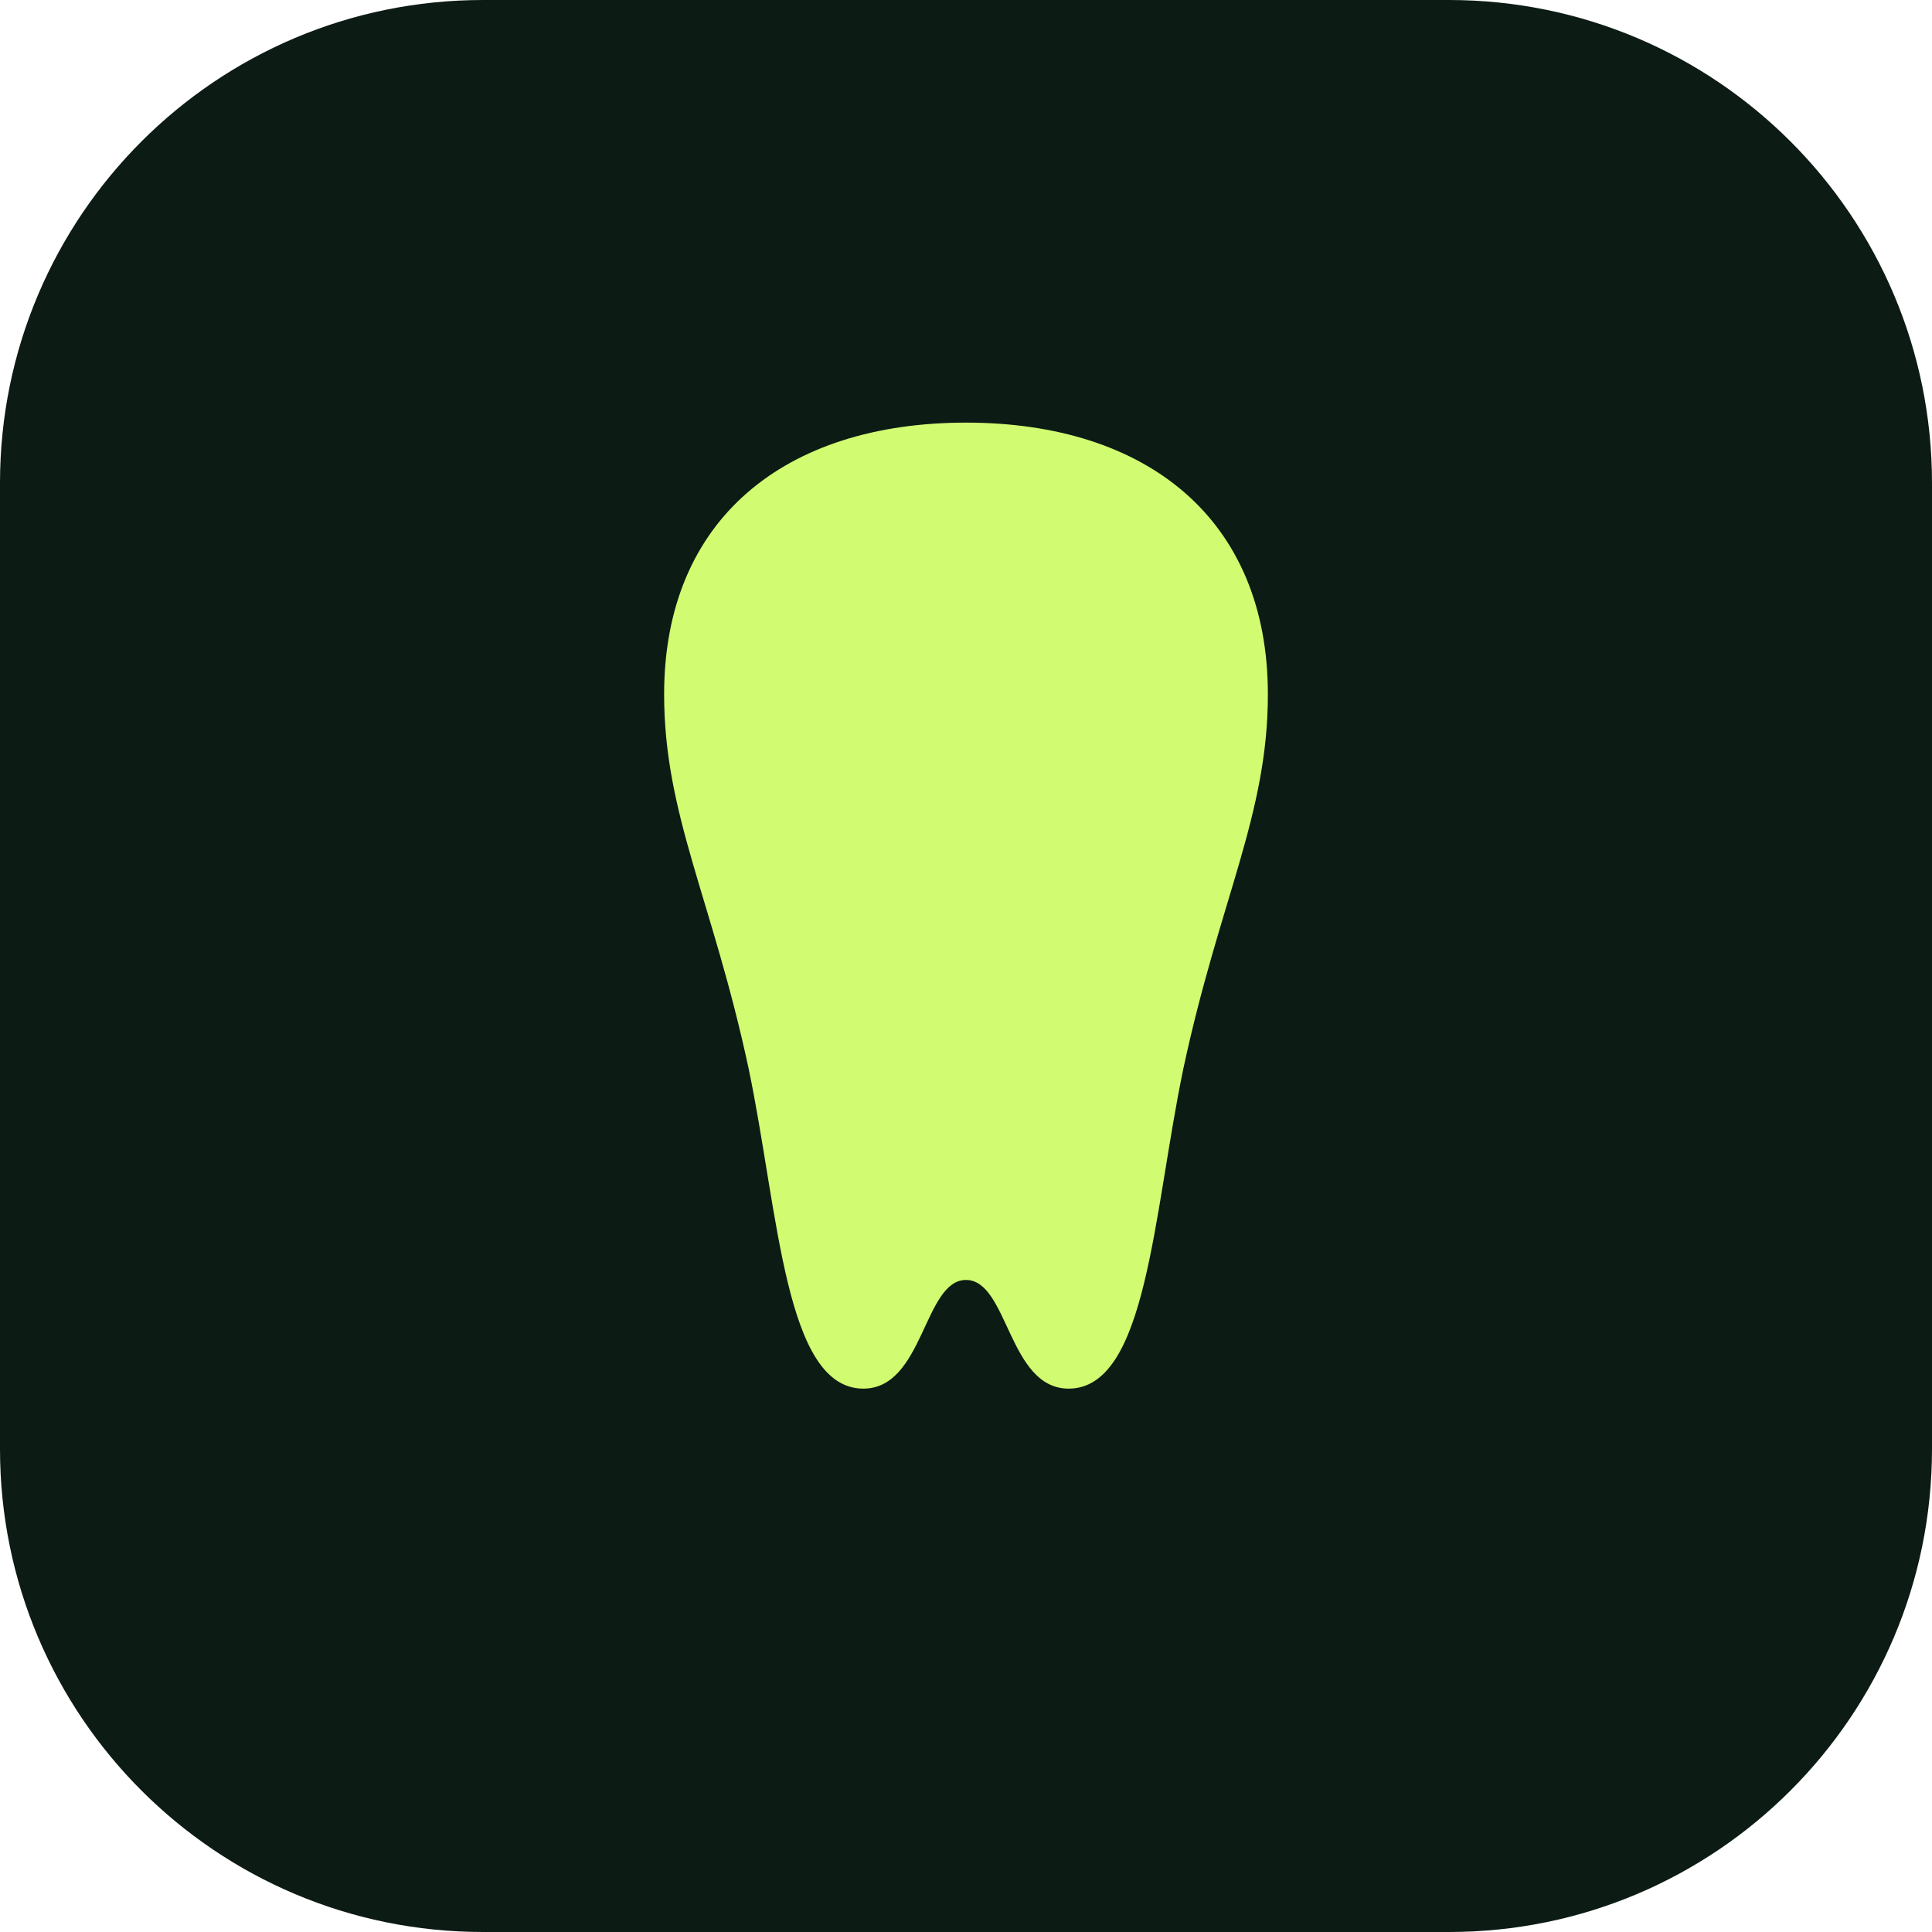
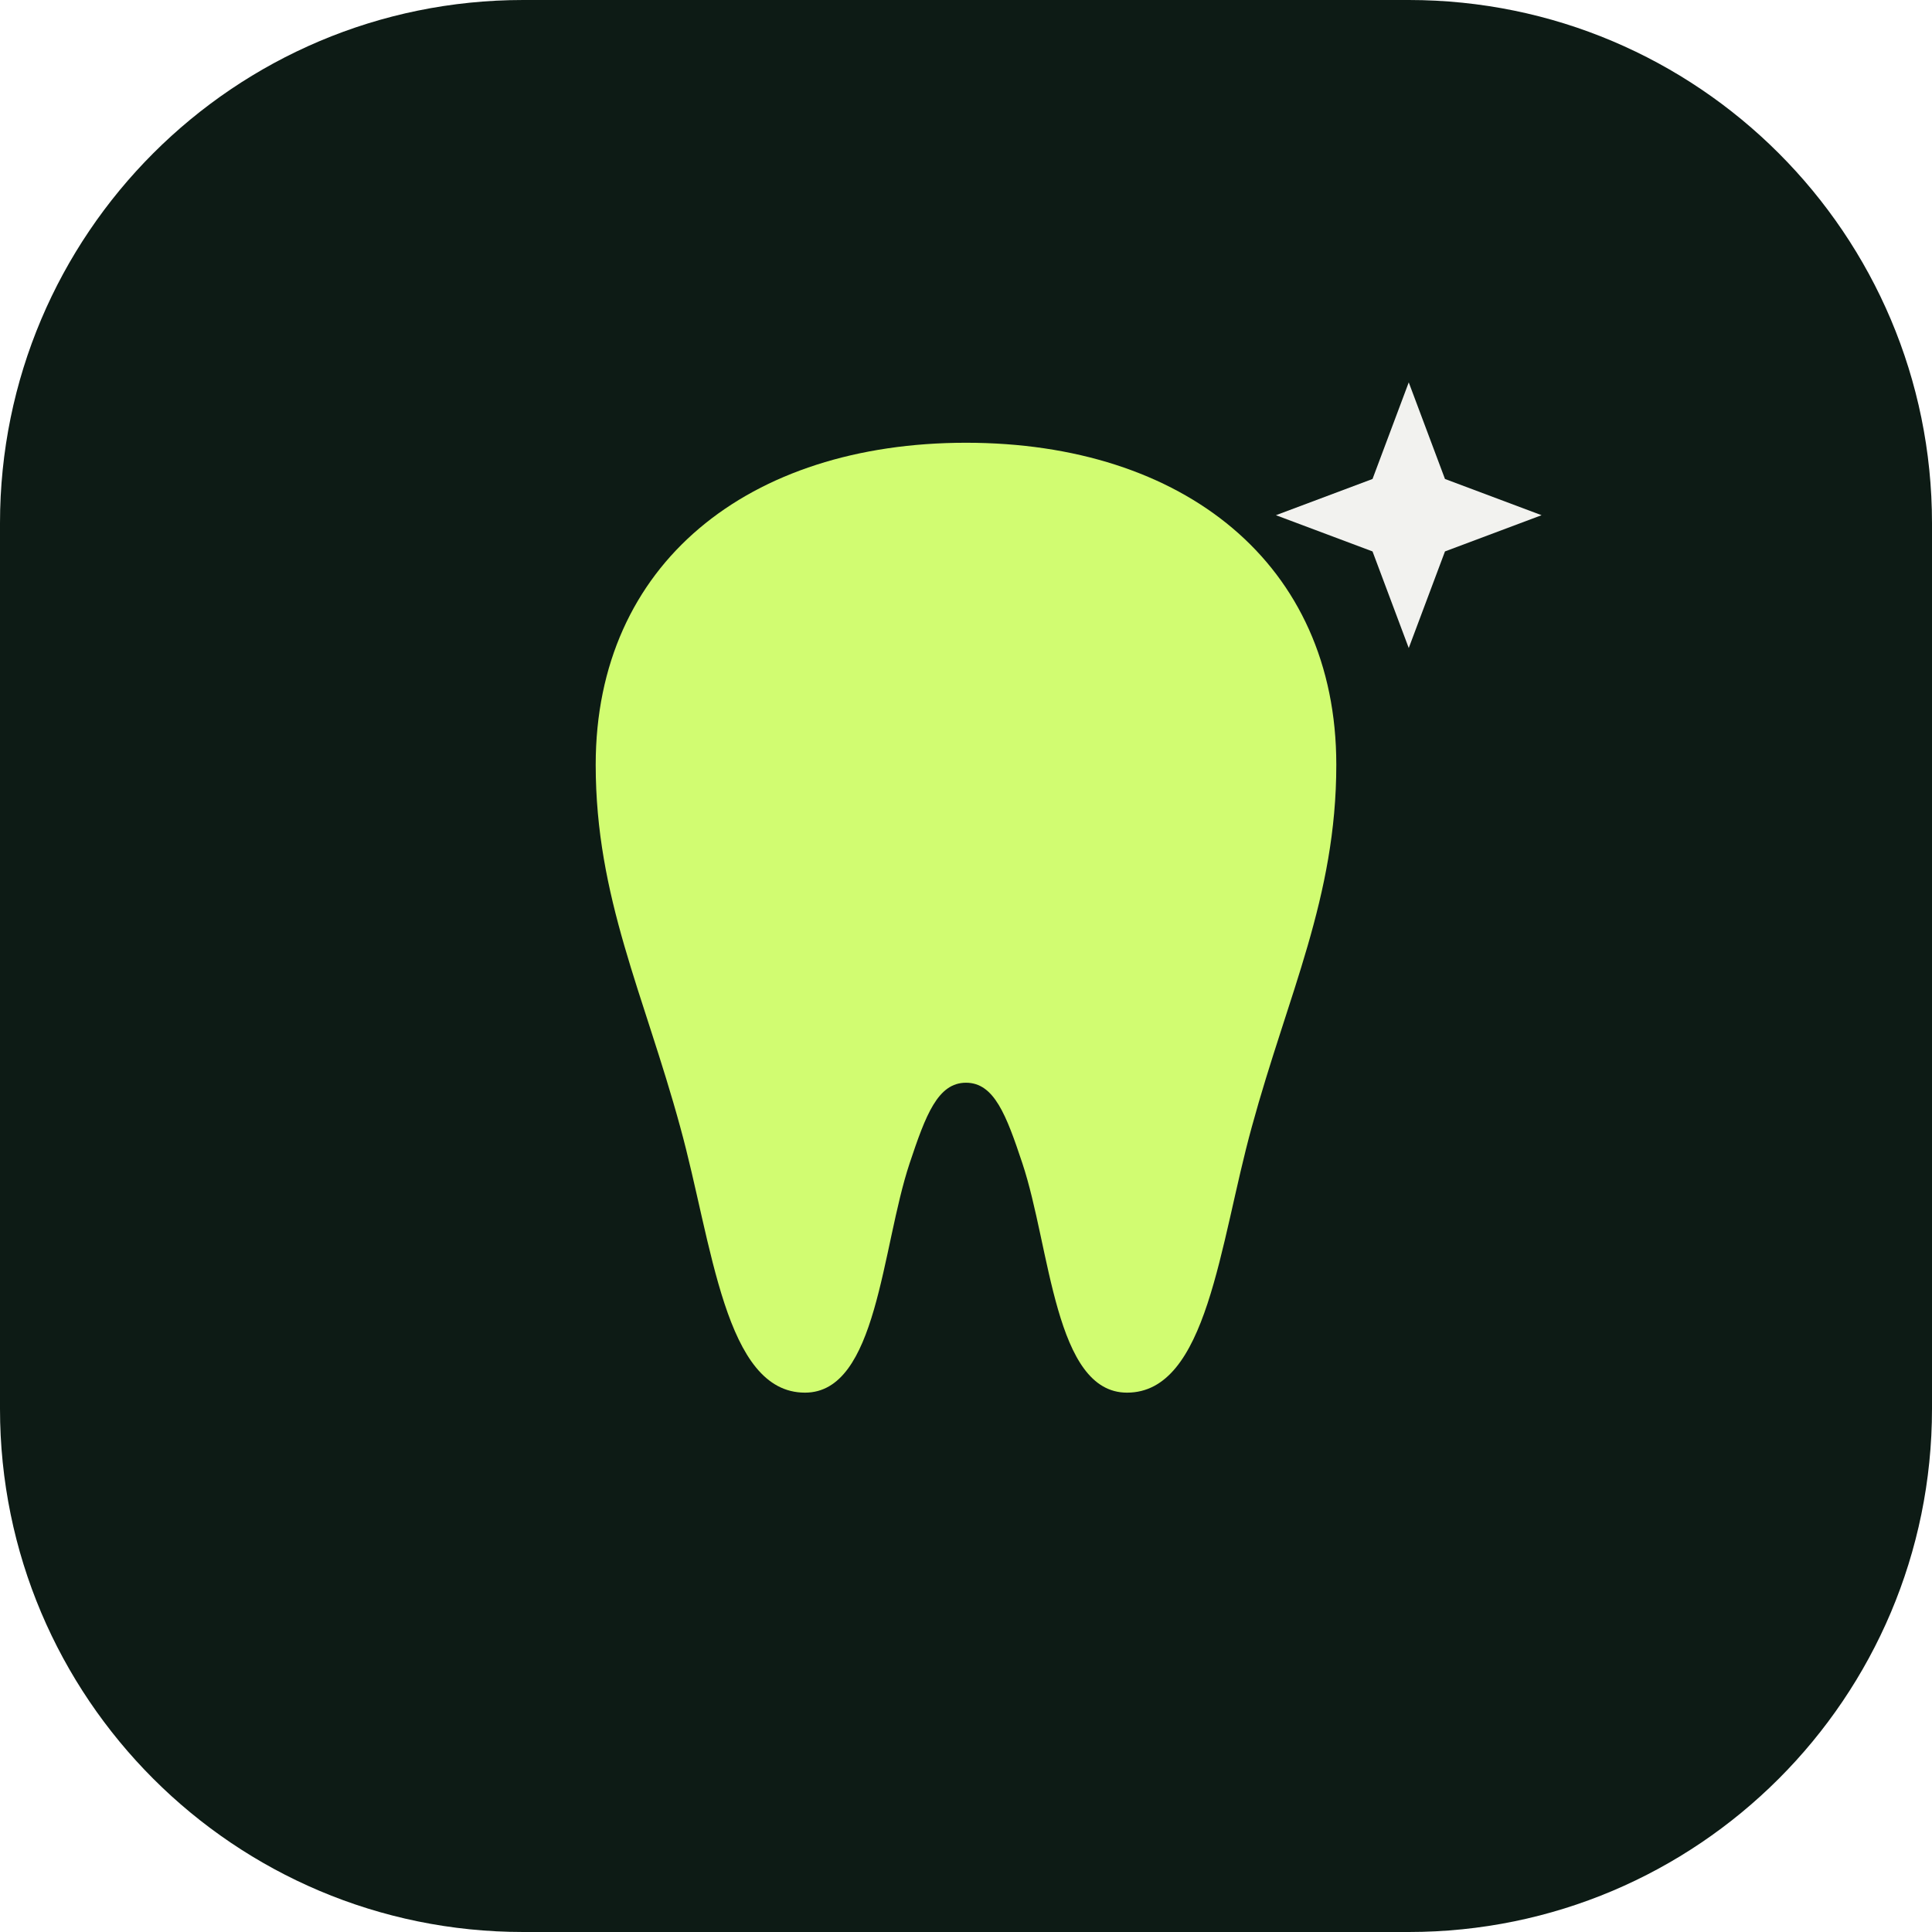
- <svg xmlns="http://www.w3.org/2000/svg" viewBox="0 0 32 32">
-   <rect width="32" height="32" rx="8" fill="#0d1b15" />
-   <path d="M16 7c-3 0-5 1.6-5 4.5 0 2 .8 3.4 1.4 6.2.5 2.4.6 5.3 1.9 5.3 1 0 1-1.8 1.7-1.8s.7 1.8 1.7 1.8c1.3 0 1.4-2.9 1.9-5.3.6-2.8 1.4-4.2 1.4-6.2C21 8.6 19 7 16 7z" fill="#D1FC71" />
+ <svg xmlns="http://www.w3.org/2000/svg" viewBox="0 0 48 48">
+   <rect width="48" height="48" rx="13" fill="#0d1b15" />
+   <path fill="#d1fc71" d="M24 11c-5.4 0-9.2 3-9.2 8 0 3.3 1.2 5.7 2.1 9 .8 2.9 1.1 6.6 3.1 6.6 1.8 0 1.9-3.6 2.6-5.7.4-1.2.7-2 1.4-2s1 .8 1.4 2c.7 2.1.8 5.7 2.6 5.7 2 0 2.3-3.7 3.1-6.6.9-3.3 2.1-5.7 2.1-9 0-5-3.8-8-9.2-8z" />
+   <path fill="#f2f2ef" d="M35 9.5l.9 2.4 2.4.9-2.4.9-.9 2.4-.9-2.4-2.4-.9 2.4-.9z" />
</svg>
